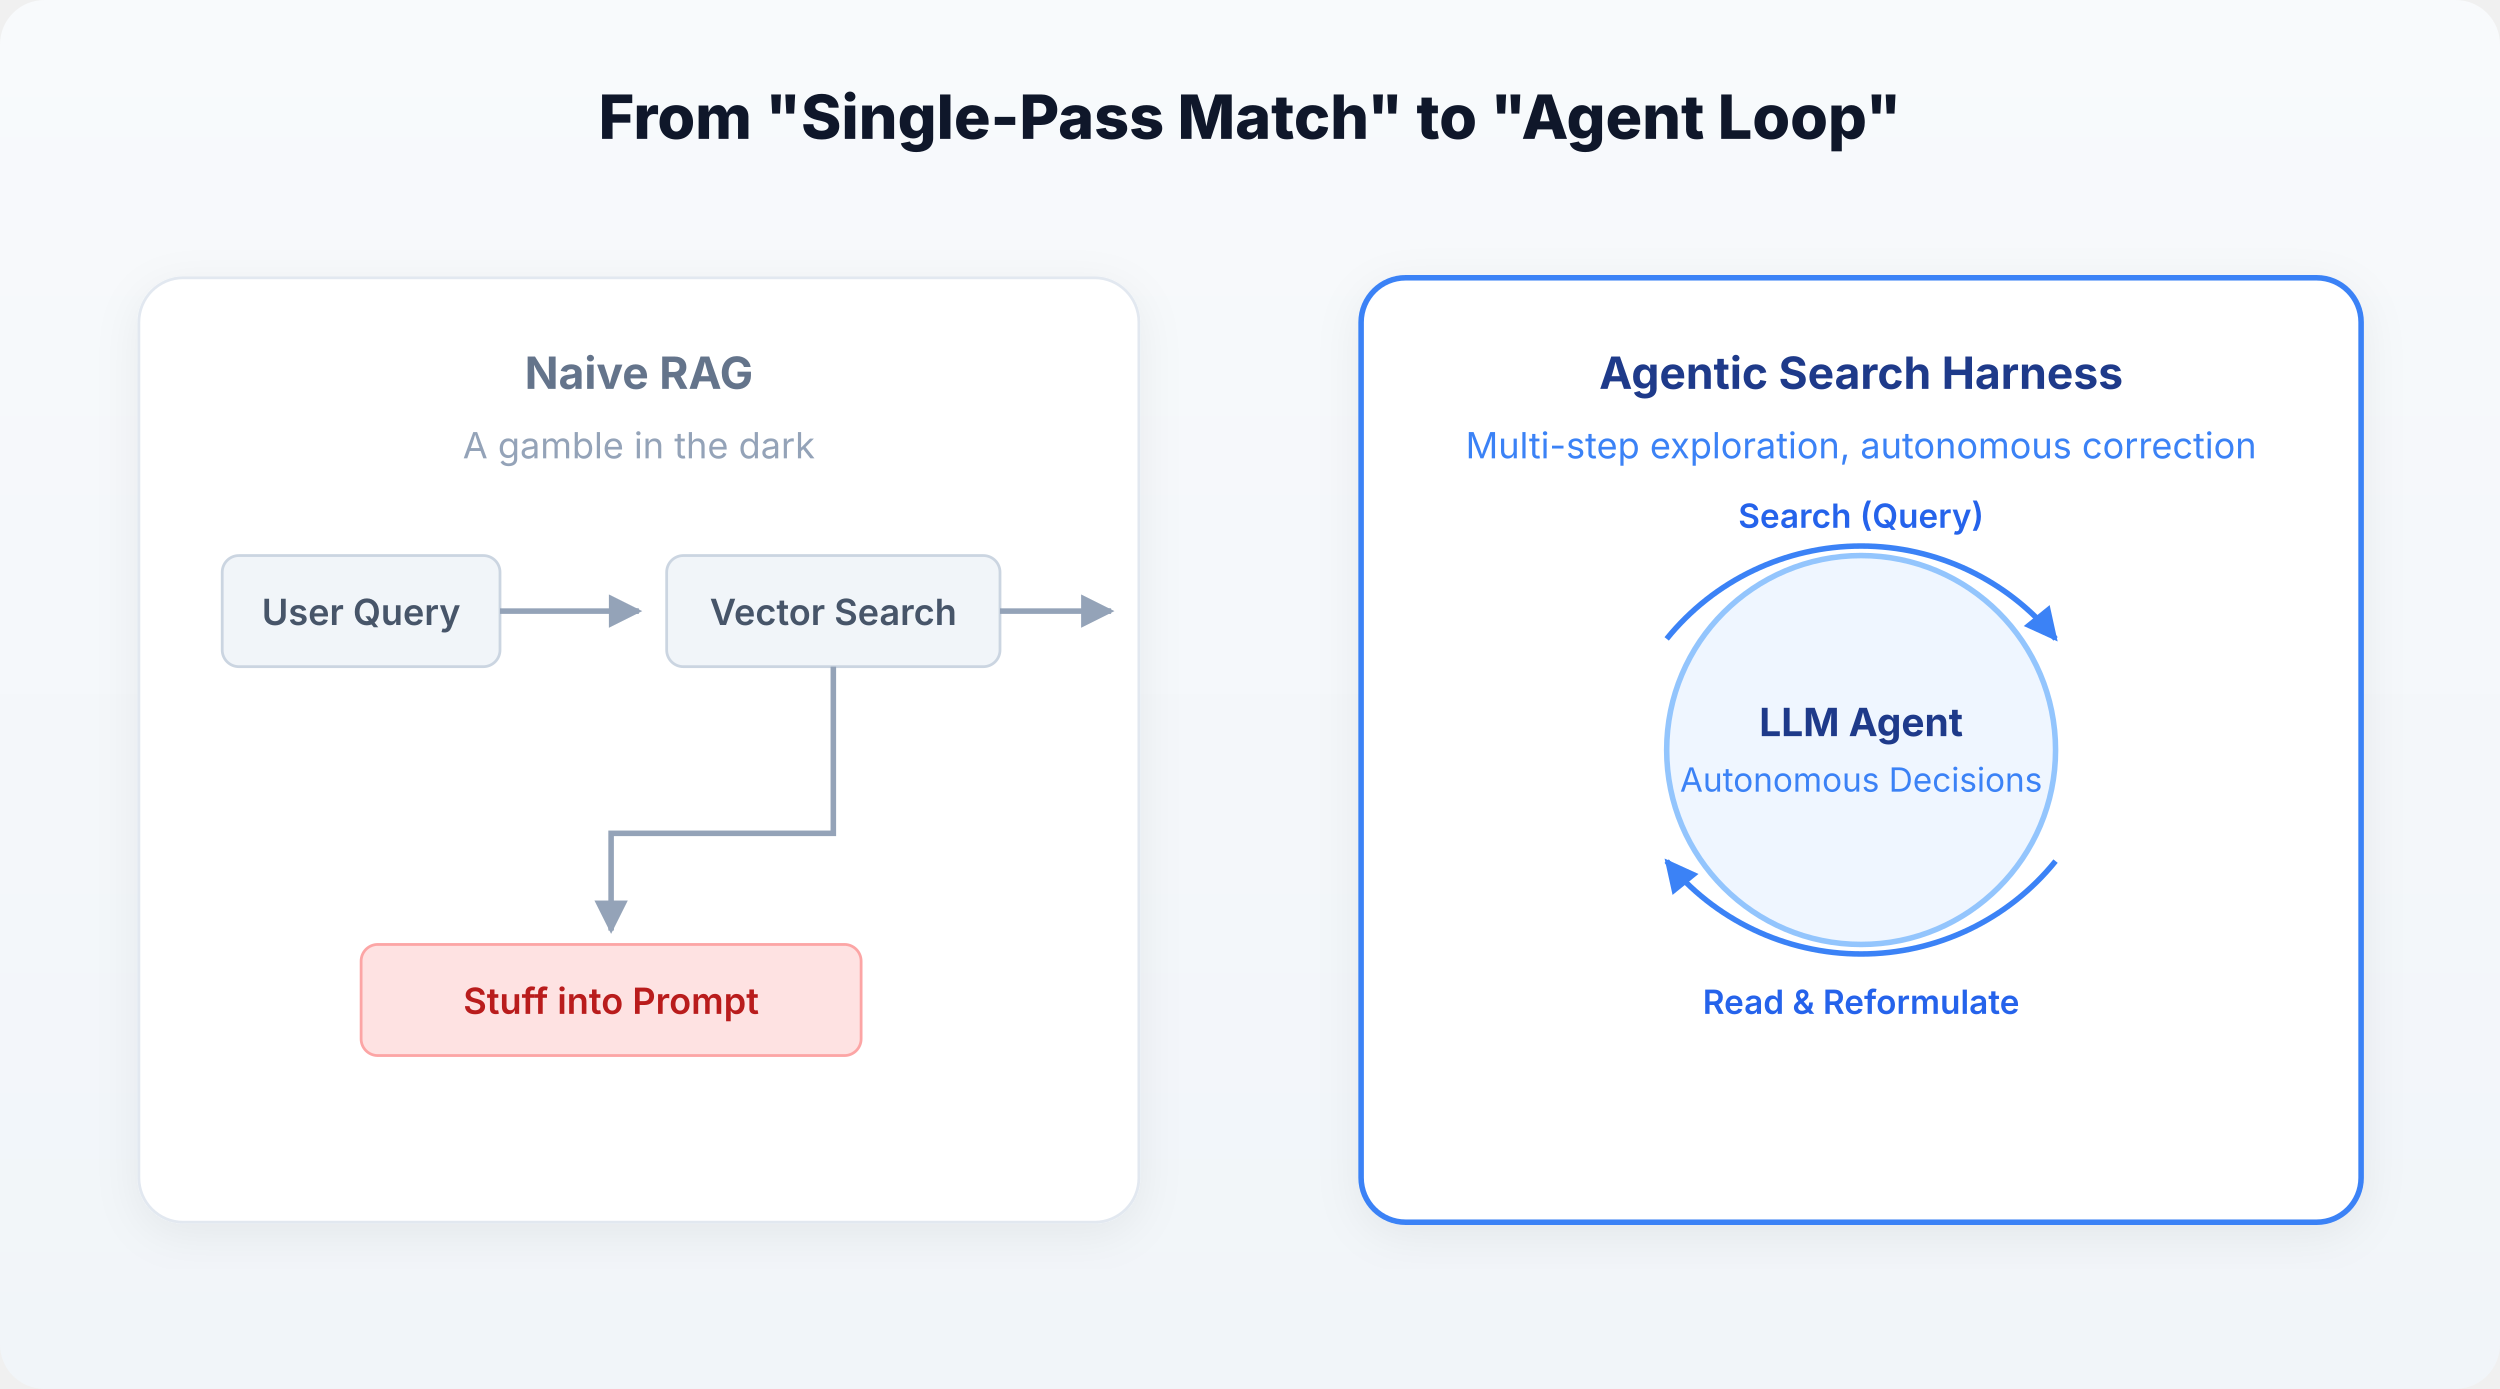
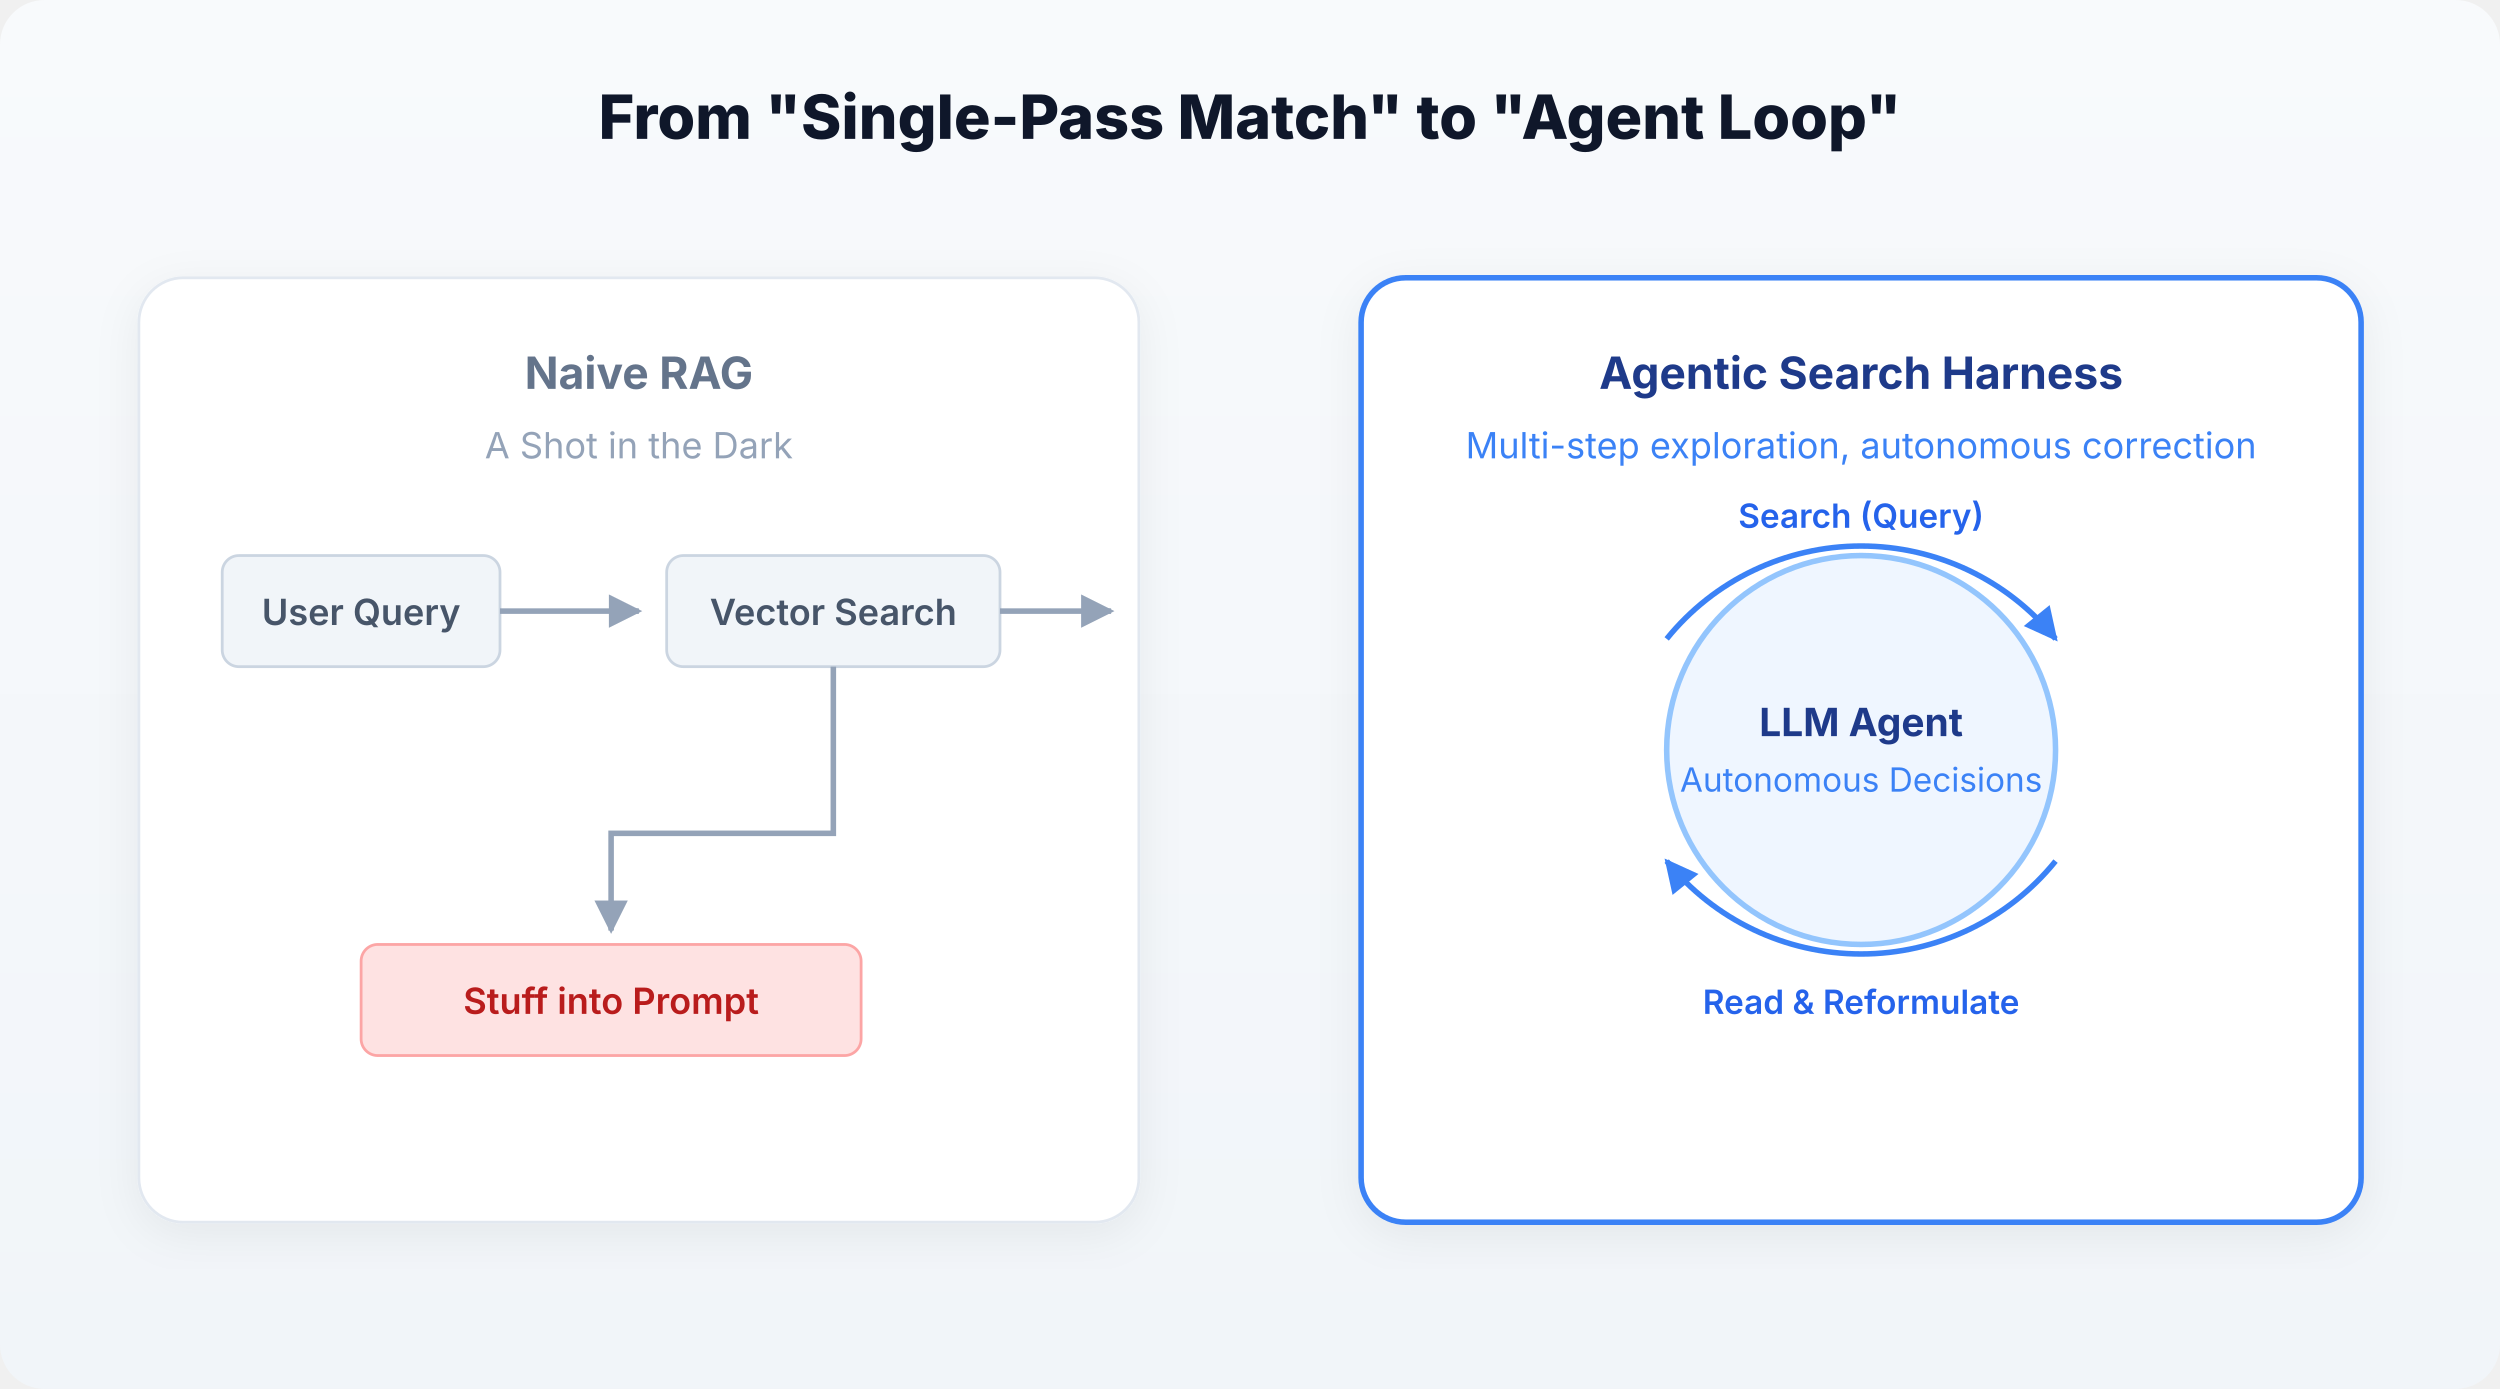
<svg xmlns="http://www.w3.org/2000/svg" viewBox="0 0 900 500" font-family="'Inter', -apple-system, sans-serif">
  <defs>
    <linearGradient id="bg1" x1="0%" y1="0%" x2="0%" y2="100%">
      <stop offset="0%" stop-color="#F8FAFC" />
      <stop offset="100%" stop-color="#F1F5F9" />
    </linearGradient>
    <filter id="shadow1" x="-5%" y="-5%" width="110%" height="110%">
      <feDropShadow dx="0" dy="4" stdDeviation="8" flood-color="#0F172A" flood-opacity="0.06" />
    </filter>
    <marker id="arrow-gray" viewBox="0 0 10 10" refX="9" refY="5" markerWidth="6" markerHeight="6" orient="auto">
      <path d="M0,0 L10,5 L0,10 z" fill="#94A3B8" />
    </marker>
    <marker id="arrow-blue" viewBox="0 0 10 10" refX="9" refY="5" markerWidth="6" markerHeight="6" orient="auto">
      <path d="M0,0 L10,5 L0,10 z" fill="#3B82F6" />
    </marker>
  </defs>
  <rect width="900" height="500" fill="url(#bg1)" rx="16" />
  <text x="450" y="50" text-anchor="middle" font-size="22" font-weight="800" fill="#0F172A">From "Single-Pass Match" to "Agent Loop"</text>
  <g filter="url(#shadow1)">
    <rect x="50" y="100" width="360" height="340" rx="16" fill="#FFFFFF" stroke="#E2E8F0" stroke-width="1" />
  </g>
  <text x="230" y="140" text-anchor="middle" font-size="16" font-weight="700" fill="#64748B">Naive RAG</text>
-   <text x="230" y="165" text-anchor="middle" font-size="13" fill="#94A3B8">A gamble in the dark</text>
+   <text x="230" y="165" text-anchor="middle" font-size="13" fill="#94A3B8">A Shot in the Dark</text>
  <g>
    <rect x="80" y="200" width="100" height="40" rx="6" fill="#F1F5F9" stroke="#CBD5E1" stroke-width="1" />
    <text x="130" y="225" text-anchor="middle" font-size="13" font-weight="600" fill="#475569">User Query</text>
    <line x1="180" y1="220" x2="230" y2="220" stroke="#94A3B8" stroke-width="2" marker-end="url(#arrow-gray)" />
    <rect x="240" y="200" width="120" height="40" rx="6" fill="#F1F5F9" stroke="#CBD5E1" stroke-width="1" />
    <text x="300" y="225" text-anchor="middle" font-size="13" font-weight="600" fill="#475569">Vector Search</text>
    <line x1="360" y1="220" x2="400" y2="220" stroke="#94A3B8" stroke-width="2" marker-end="url(#arrow-gray)" />
    <rect x="130" y="340" width="180" height="40" rx="6" fill="#FEE2E2" stroke="#FCA5A5" stroke-width="1" />
    <text x="220" y="365" text-anchor="middle" font-size="13" font-weight="600" fill="#B91C1C">Stuff into Prompt</text>
    <path d="M300,240 L300,300 L220,300 L220,335" fill="none" stroke="#94A3B8" stroke-width="2" marker-end="url(#arrow-gray)" />
  </g>
  <g filter="url(#shadow1)">
    <rect x="490" y="100" width="360" height="340" rx="16" fill="#FFFFFF" stroke="#3B82F6" stroke-width="2" />
  </g>
  <text x="670" y="140" text-anchor="middle" font-size="16" font-weight="700" fill="#1E3A8A">Agentic Search Harness</text>
  <text x="670" y="165" text-anchor="middle" font-size="13" fill="#3B82F6">Multi-step exploration, autonomous correction</text>
  <g>
    <circle cx="670" cy="270" r="70" fill="#EFF6FF" stroke="#93C5FD" stroke-width="2" />
    <text x="670" y="265" text-anchor="middle" font-size="14" font-weight="700" fill="#1E3A8A">LLM Agent</text>
    <text x="670" y="285" text-anchor="middle" font-size="12" fill="#3B82F6">Autonomous Decisions</text>
    <path d="M 600 230 A 90 90 0 0 1 740 230" fill="none" stroke="#3B82F6" stroke-width="2" marker-end="url(#arrow-blue)" />
    <text x="670" y="190" text-anchor="middle" font-size="12" font-weight="600" fill="#2563EB">Search (Query)</text>
    <path d="M 740 310 A 90 90 0 0 1 600 310" fill="none" stroke="#3B82F6" stroke-width="2" marker-end="url(#arrow-blue)" />
    <text x="670" y="365" text-anchor="middle" font-size="12" font-weight="600" fill="#2563EB">Read &amp; Reformulate</text>
  </g>
</svg>
